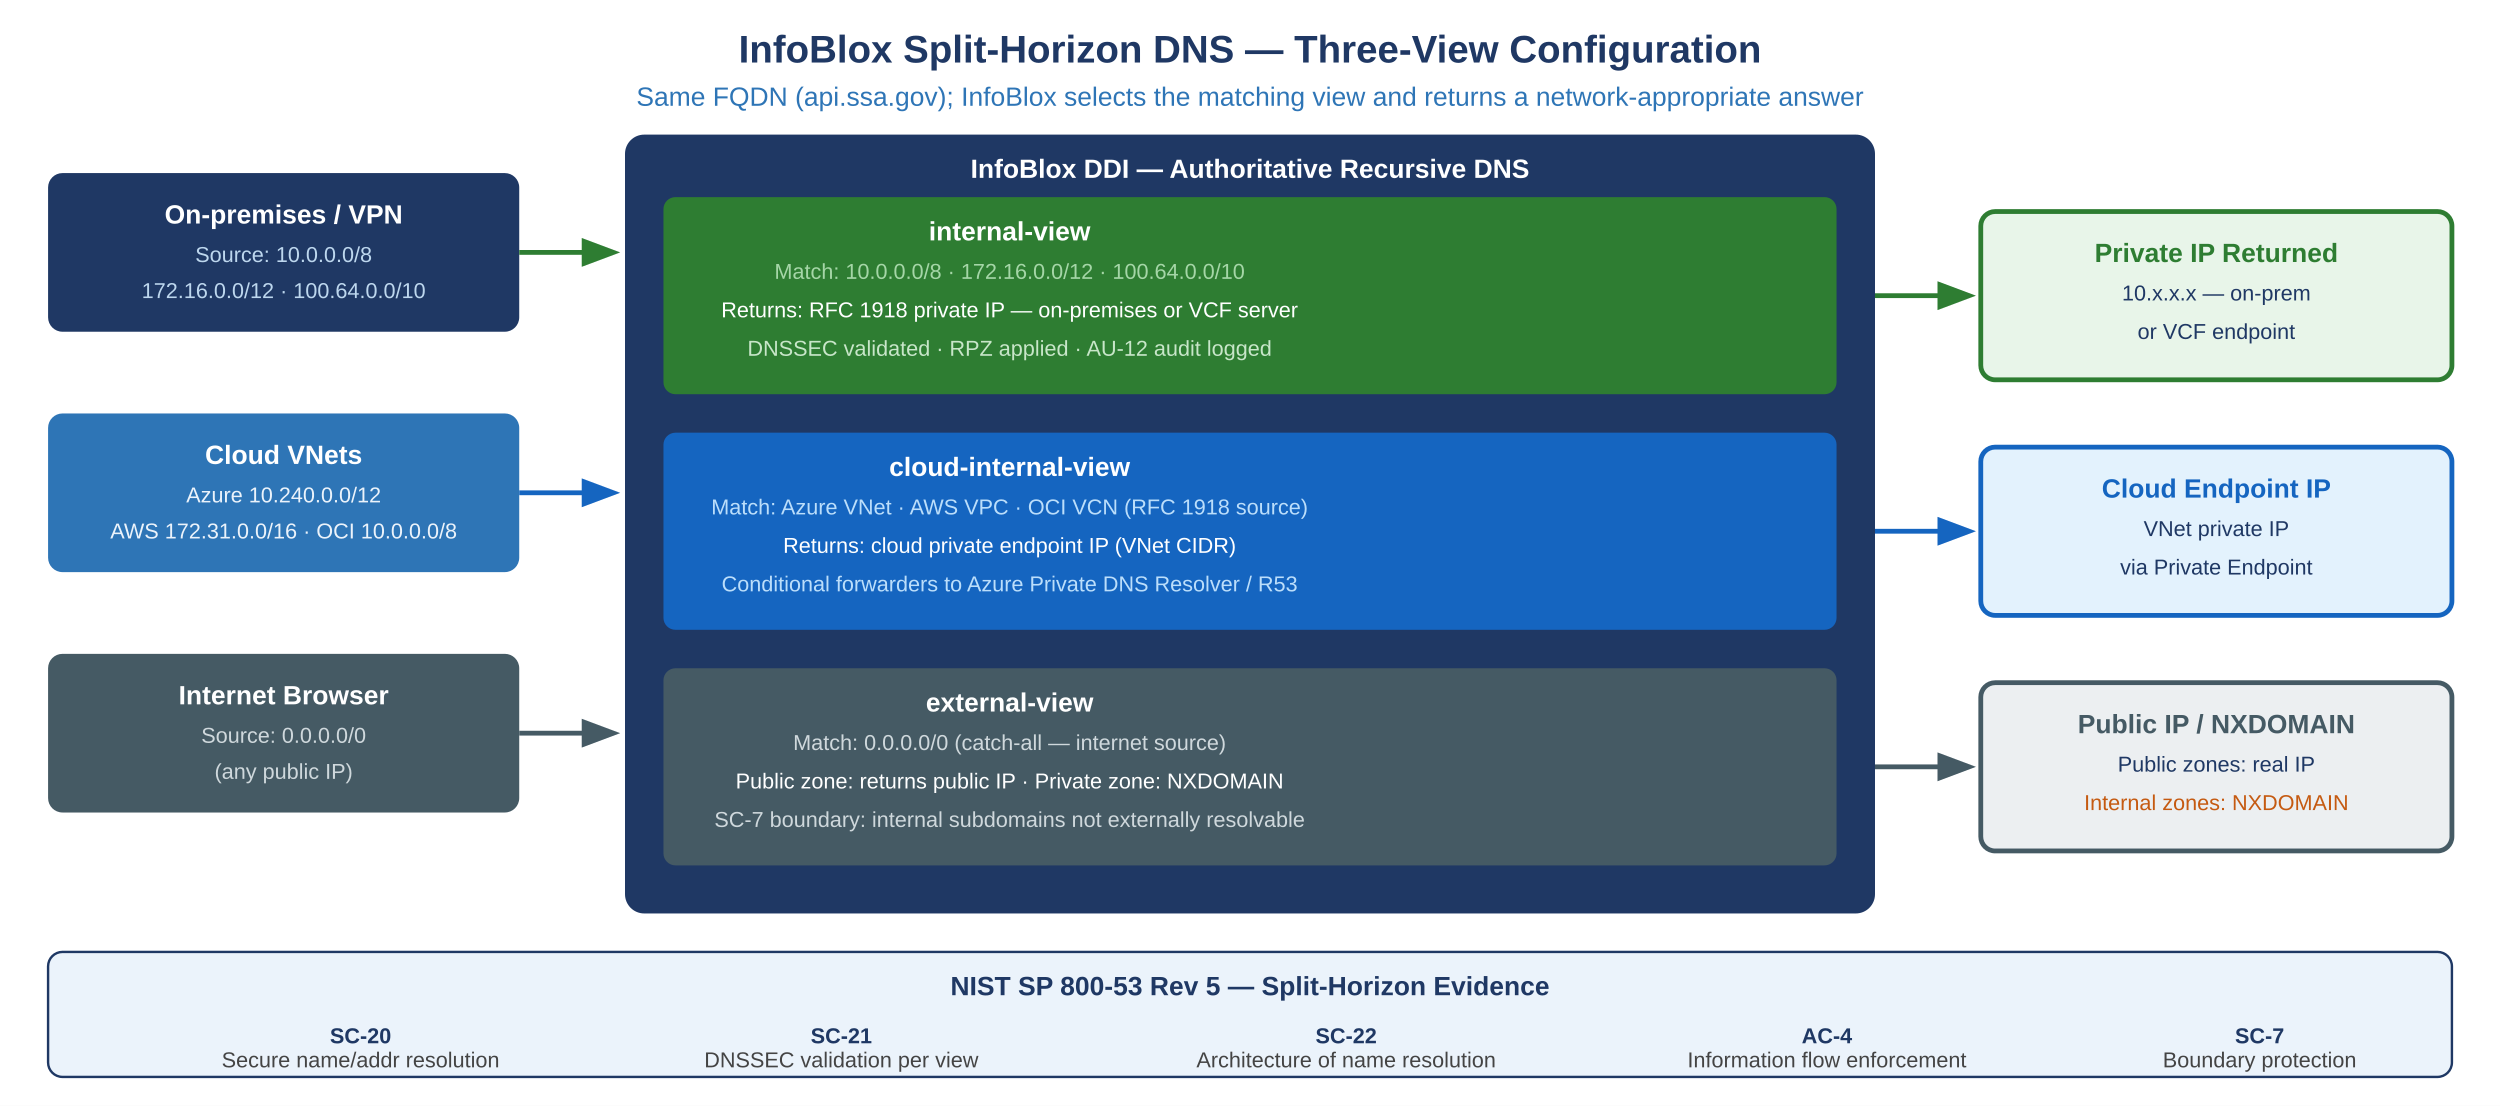
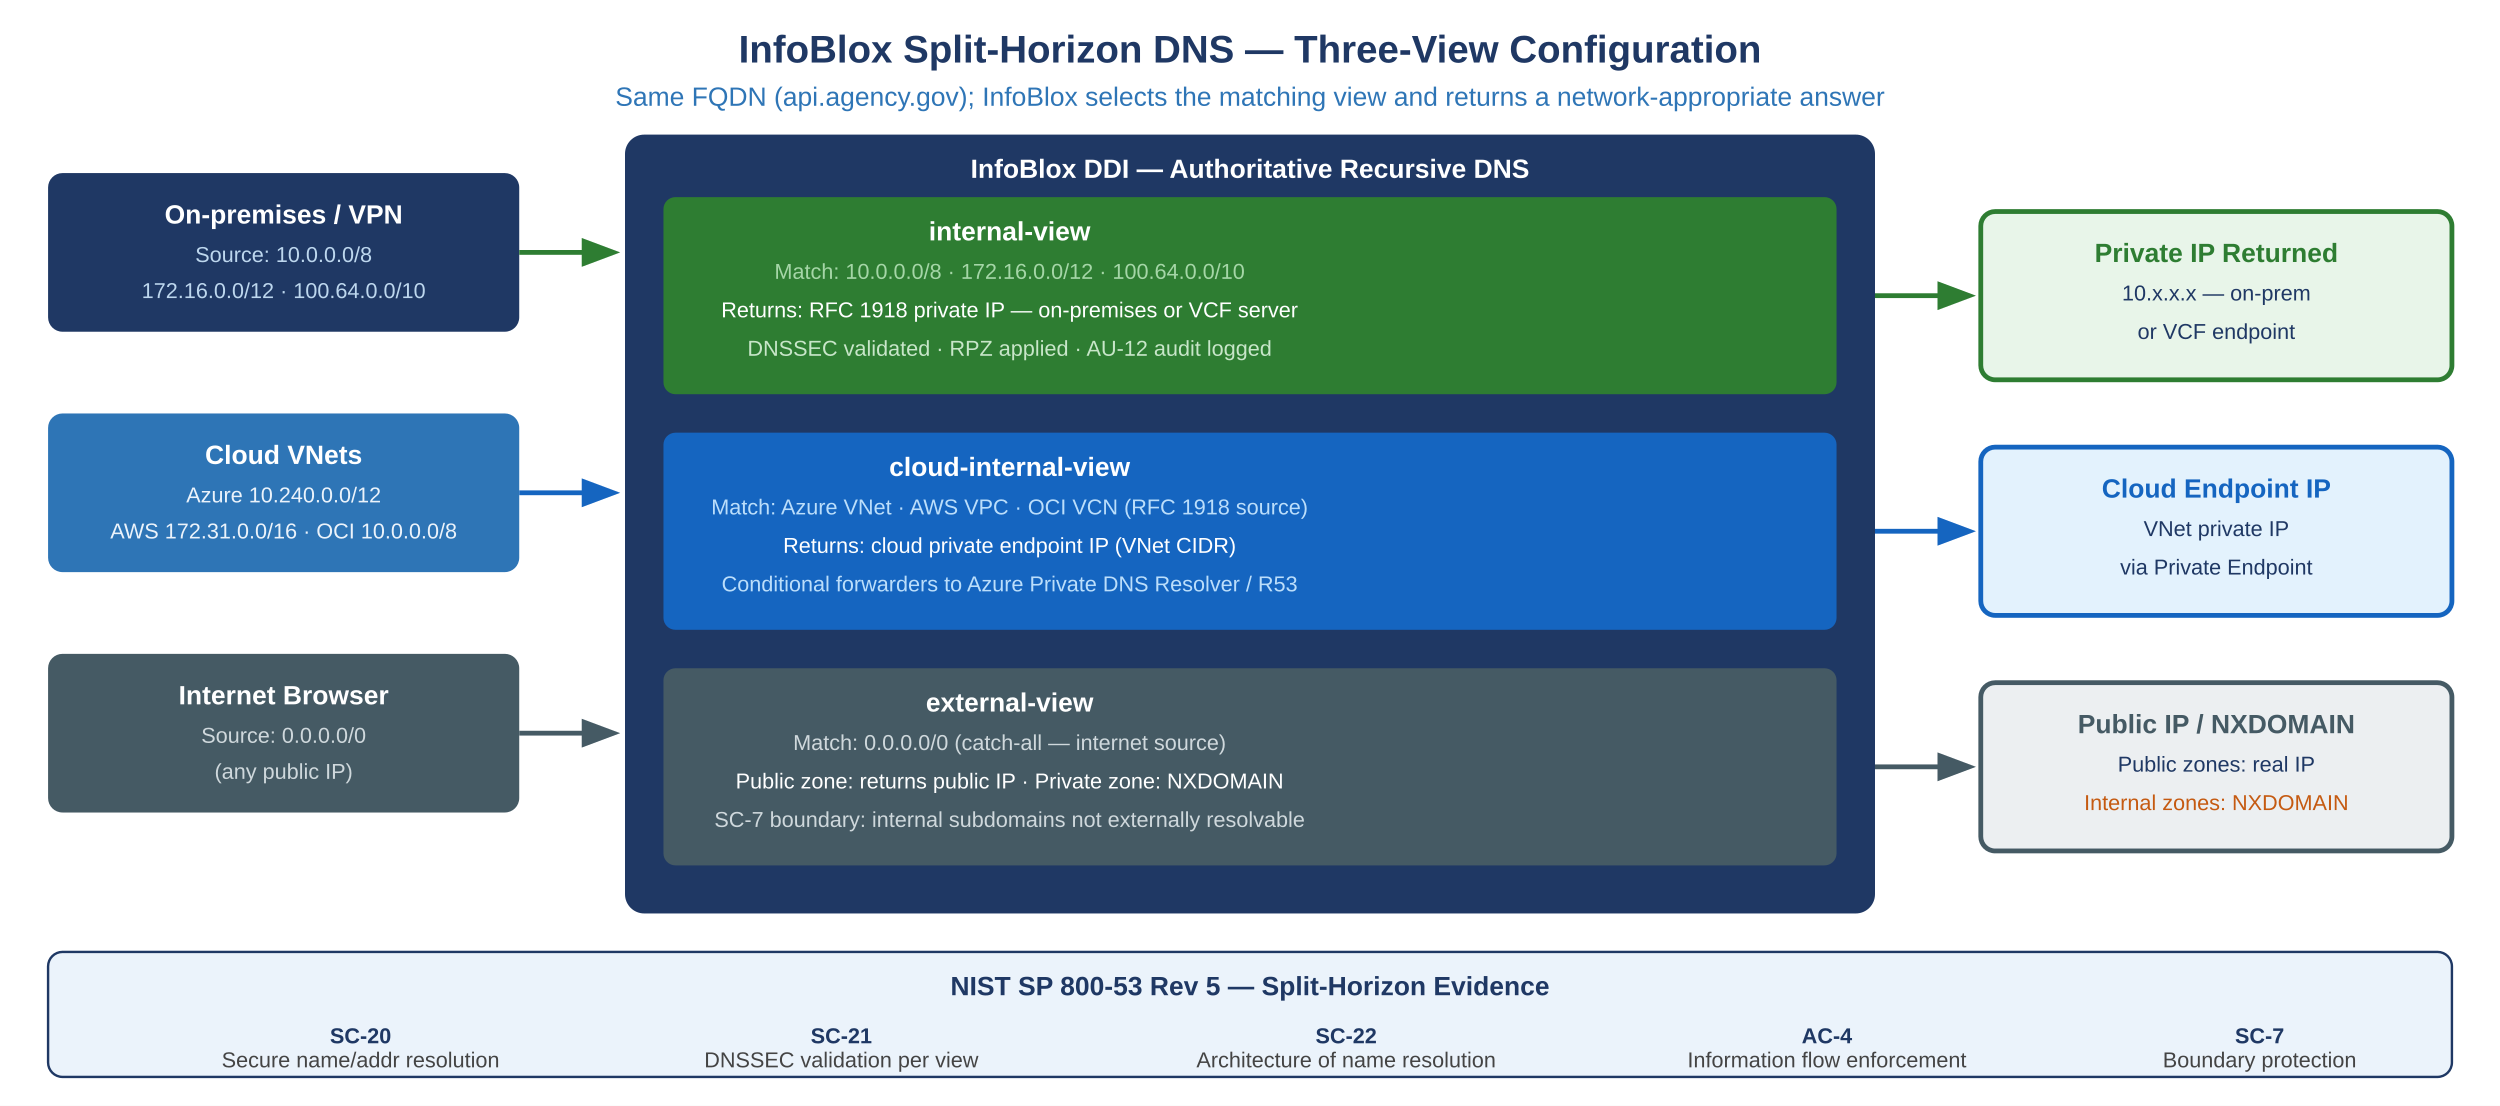
<svg xmlns="http://www.w3.org/2000/svg" viewBox="0 0 1040 460" style="font-family:Arial,sans-serif;background:#FFFFFF;">
  <rect width="1040" height="460" fill="#FFFFFF" />
  <defs>
    <marker id="arw" markerWidth="8" markerHeight="8" refX="6" refY="3" orient="auto">
      <path d="M0,0 L0,6 L8,3 z" fill="#555" />
    </marker>
    <marker id="arw-g" markerWidth="8" markerHeight="8" refX="6" refY="3" orient="auto">
      <path d="M0,0 L0,6 L8,3 z" fill="#2E7D32" />
    </marker>
    <marker id="arw-b" markerWidth="8" markerHeight="8" refX="6" refY="3" orient="auto">
      <path d="M0,0 L0,6 L8,3 z" fill="#1565C0" />
    </marker>
    <marker id="arw-gr" markerWidth="8" markerHeight="8" refX="6" refY="3" orient="auto">
      <path d="M0,0 L0,6 L8,3 z" fill="#455A64" />
    </marker>
  </defs>
  <text x="520" y="26" text-anchor="middle" font-size="16" font-weight="bold" fill="#1F3864">InfoBlox Split-Horizon DNS — Three-View Configuration</text>
-   <text x="520" y="44" text-anchor="middle" font-size="11" fill="#2E75B6">Same FQDN (api.ssa.gov); InfoBlox selects the matching view and returns a network-appropriate answer</text>
+   <text x="520" y="44" text-anchor="middle" font-size="11" fill="#2E75B6">Same FQDN (api.agency.gov); InfoBlox selects the matching view and returns a network-appropriate answer</text>
  <rect x="20" y="72" width="196" height="66" rx="6" fill="#1F3864" />
  <text x="118" y="93" text-anchor="middle" font-size="11" font-weight="bold" fill="#FFFFFF">On-premises / VPN</text>
  <text x="118" y="109" text-anchor="middle" font-size="9" fill="#BDD7EE">Source: 10.0.0.0/8</text>
  <text x="118" y="124" text-anchor="middle" font-size="9" fill="#BDD7EE">172.16.0.0/12 · 100.64.0.0/10</text>
  <rect x="20" y="172" width="196" height="66" rx="6" fill="#2E75B6" />
  <text x="118" y="193" text-anchor="middle" font-size="11" font-weight="bold" fill="#FFFFFF">Cloud VNets</text>
  <text x="118" y="209" text-anchor="middle" font-size="9" fill="#EBF3FB">Azure 10.240.0.0/12</text>
  <text x="118" y="224" text-anchor="middle" font-size="9" fill="#EBF3FB">AWS 172.31.0.0/16 · OCI 10.0.0.0/8</text>
  <rect x="20" y="272" width="196" height="66" rx="6" fill="#455A64" />
  <text x="118" y="293" text-anchor="middle" font-size="11" font-weight="bold" fill="#FFFFFF">Internet Browser</text>
  <text x="118" y="309" text-anchor="middle" font-size="9" fill="#CFD8DC">Source: 0.0.0.0/0</text>
  <text x="118" y="324" text-anchor="middle" font-size="9" fill="#CFD8DC">(any public IP)</text>
  <line x1="216" y1="105" x2="254" y2="105" stroke="#2E7D32" stroke-width="2" marker-end="url(#arw-g)" />
  <line x1="216" y1="205" x2="254" y2="205" stroke="#1565C0" stroke-width="2" marker-end="url(#arw-b)" />
  <line x1="216" y1="305" x2="254" y2="305" stroke="#455A64" stroke-width="2" marker-end="url(#arw-gr)" />
  <rect x="260" y="56" width="520" height="324" rx="8" fill="#1F3864" />
  <text x="520" y="74" text-anchor="middle" font-size="11" font-weight="bold" fill="#FFFFFF">InfoBlox DDI — Authoritative Recursive DNS</text>
  <rect x="276" y="82" width="488" height="82" rx="5" fill="#2E7D32" />
  <text x="420" y="100" text-anchor="middle" font-size="11" font-weight="bold" fill="#FFFFFF">internal-view</text>
  <text x="420" y="116" text-anchor="middle" font-size="9" fill="#A5D6A7">Match: 10.0.0.0/8 · 172.16.0.0/12 · 100.64.0.0/10</text>
  <text x="420" y="132" text-anchor="middle" font-size="9" fill="#FFFFFF">Returns: RFC 1918 private IP — on-premises or VCF server</text>
  <text x="420" y="148" text-anchor="middle" font-size="9" fill="#C8E6C9">DNSSEC validated · RPZ applied · AU-12 audit logged</text>
  <rect x="276" y="180" width="488" height="82" rx="5" fill="#1565C0" />
  <text x="420" y="198" text-anchor="middle" font-size="11" font-weight="bold" fill="#FFFFFF">cloud-internal-view</text>
  <text x="420" y="214" text-anchor="middle" font-size="9" fill="#BBDEFB">Match: Azure VNet · AWS VPC · OCI VCN (RFC 1918 source)</text>
  <text x="420" y="230" text-anchor="middle" font-size="9" fill="#FFFFFF">Returns: cloud private endpoint IP (VNet CIDR)</text>
  <text x="420" y="246" text-anchor="middle" font-size="9" fill="#BBDEFB">Conditional forwarders to Azure Private DNS Resolver / R53</text>
  <rect x="276" y="278" width="488" height="82" rx="5" fill="#455A64" />
  <text x="420" y="296" text-anchor="middle" font-size="11" font-weight="bold" fill="#FFFFFF">external-view</text>
  <text x="420" y="312" text-anchor="middle" font-size="9" fill="#CFD8DC">Match: 0.0.0.0/0 (catch-all — internet source)</text>
  <text x="420" y="328" text-anchor="middle" font-size="9" fill="#FFFFFF">Public zone: returns public IP  ·  Private zone: NXDOMAIN</text>
  <text x="420" y="344" text-anchor="middle" font-size="9" fill="#CFD8DC">SC-7 boundary: internal subdomains not externally resolvable</text>
  <line x1="780" y1="123" x2="818" y2="123" stroke="#2E7D32" stroke-width="2" marker-end="url(#arw-g)" />
  <line x1="780" y1="221" x2="818" y2="221" stroke="#1565C0" stroke-width="2" marker-end="url(#arw-b)" />
  <line x1="780" y1="319" x2="818" y2="319" stroke="#455A64" stroke-width="2" marker-end="url(#arw-gr)" />
  <rect x="824" y="88" width="196" height="70" rx="6" fill="#E8F5E9" stroke="#2E7D32" stroke-width="2" />
  <text x="922" y="109" text-anchor="middle" font-size="11" font-weight="bold" fill="#2E7D32">Private IP Returned</text>
  <text x="922" y="125" text-anchor="middle" font-size="9" fill="#1F3864">10.x.x.x — on-prem</text>
  <text x="922" y="141" text-anchor="middle" font-size="9" fill="#1F3864">or VCF endpoint</text>
  <rect x="824" y="186" width="196" height="70" rx="6" fill="#E3F2FD" stroke="#1565C0" stroke-width="2" />
  <text x="922" y="207" text-anchor="middle" font-size="11" font-weight="bold" fill="#1565C0">Cloud Endpoint IP</text>
  <text x="922" y="223" text-anchor="middle" font-size="9" fill="#1F3864">VNet private IP</text>
  <text x="922" y="239" text-anchor="middle" font-size="9" fill="#1F3864">via Private Endpoint</text>
  <rect x="824" y="284" width="196" height="70" rx="6" fill="#ECEFF1" stroke="#455A64" stroke-width="2" />
  <text x="922" y="305" text-anchor="middle" font-size="11" font-weight="bold" fill="#455A64">Public IP / NXDOMAIN</text>
  <text x="922" y="321" text-anchor="middle" font-size="9" fill="#1F3864">Public zones: real IP</text>
  <text x="922" y="337" text-anchor="middle" font-size="9" fill="#C55A11">Internal zones: NXDOMAIN</text>
  <rect x="20" y="396" width="1000" height="52" rx="6" fill="#EBF3FB" stroke="#1F3864" stroke-width="1" />
  <text x="520" y="414" text-anchor="middle" font-size="11" font-weight="bold" fill="#1F3864">NIST SP 800-53 Rev 5 — Split-Horizon Evidence</text>
  <text x="150" y="434" text-anchor="middle" font-size="9" font-weight="bold" fill="#1F3864">SC-20</text>
  <text x="150" y="444" text-anchor="middle" font-size="9" fill="#444">Secure name/addr resolution</text>
  <text x="350" y="434" text-anchor="middle" font-size="9" font-weight="bold" fill="#1F3864">SC-21</text>
  <text x="350" y="444" text-anchor="middle" font-size="9" fill="#444">DNSSEC validation per view</text>
  <text x="560" y="434" text-anchor="middle" font-size="9" font-weight="bold" fill="#1F3864">SC-22</text>
  <text x="560" y="444" text-anchor="middle" font-size="9" fill="#444">Architecture of name resolution</text>
  <text x="760" y="434" text-anchor="middle" font-size="9" font-weight="bold" fill="#1F3864">AC-4</text>
  <text x="760" y="444" text-anchor="middle" font-size="9" fill="#444">Information flow enforcement</text>
  <text x="940" y="434" text-anchor="middle" font-size="9" font-weight="bold" fill="#1F3864">SC-7</text>
  <text x="940" y="444" text-anchor="middle" font-size="9" fill="#444">Boundary protection</text>
</svg>
